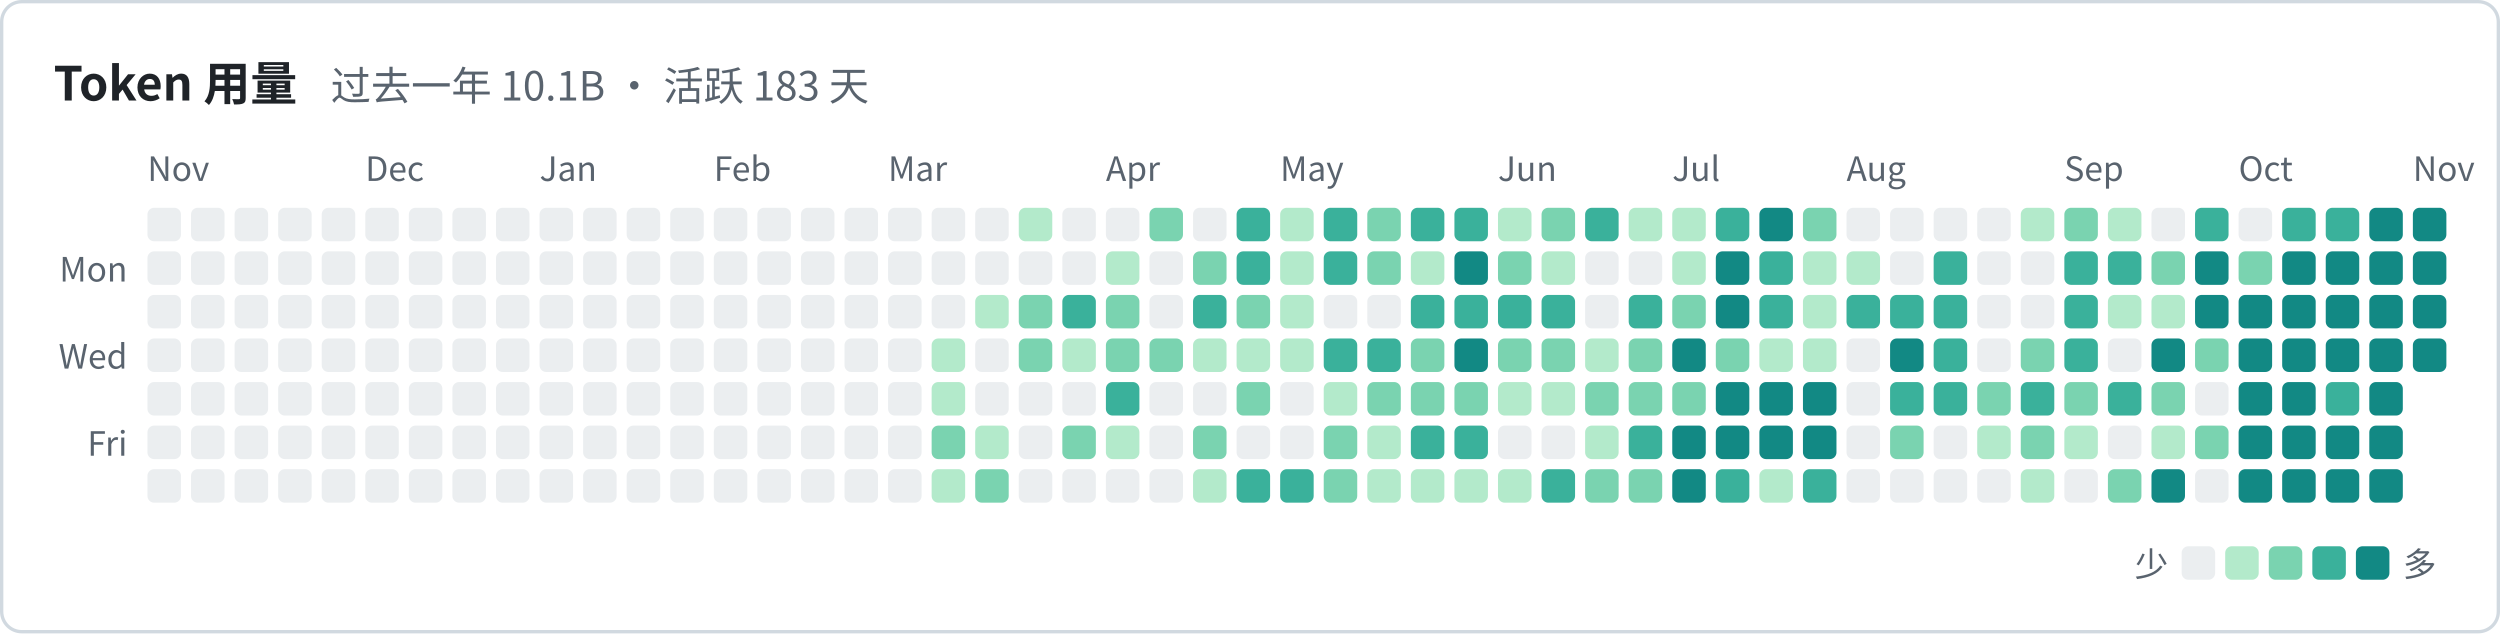
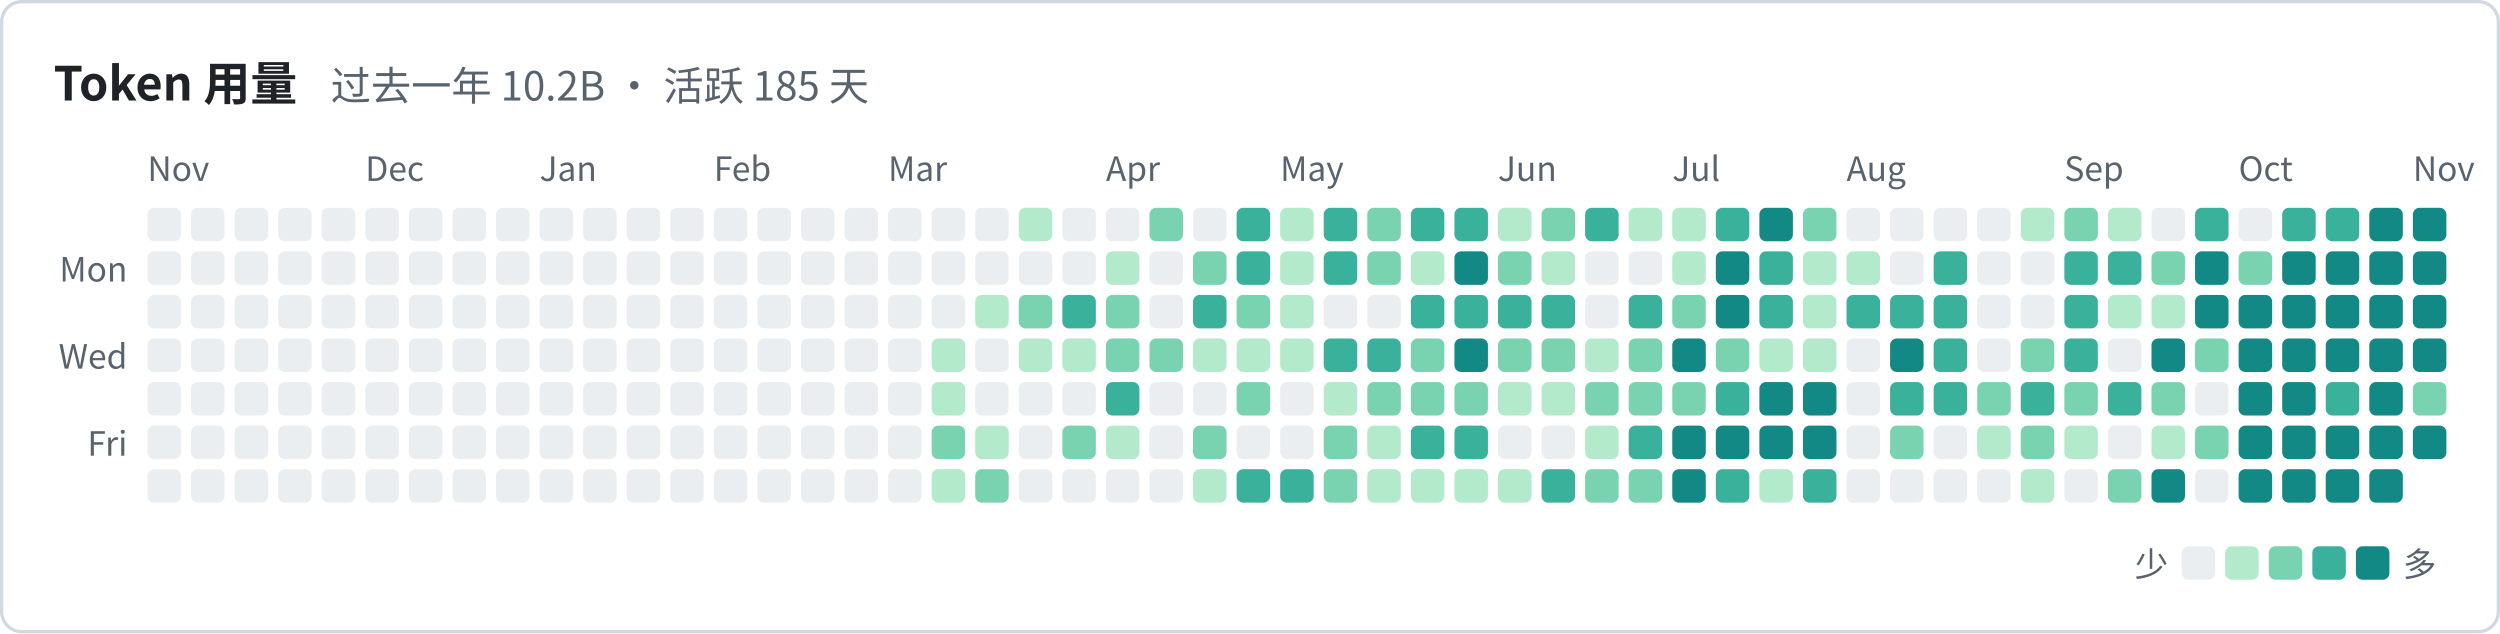
<svg xmlns="http://www.w3.org/2000/svg" width="746" height="189" viewBox="0 0 746 189" font-family="system-ui, -apple-system, 'Segoe UI', 'PingFang SC', 'Microsoft YaHei', 'Noto Sans CJK SC', sans-serif">
  <rect x="0.5" y="0.5" width="745" height="188" rx="6" fill="none" stroke="#d1d9e0" />
-   <text x="16" y="30" font-size="14" font-weight="600" fill="#1f2328">Token 用量<tspan dx="10" font-size="12" font-weight="400" fill="#59636e">过去一年 10.1B · 活跃 183 天</tspan>
+   <text x="16" y="30" font-size="14" font-weight="600" fill="#1f2328">Token 用量<tspan dx="10" font-size="12" font-weight="400" fill="#59636e">过去一年 10.2B · 活跃 185 天</tspan>
  </text>
  <text x="44" y="54" font-size="10" fill="#59636e">Nov</text>
  <text x="109" y="54" font-size="10" fill="#59636e">Dec</text>
  <text x="161" y="54" font-size="10" fill="#59636e">Jan</text>
  <text x="213" y="54" font-size="10" fill="#59636e">Feb</text>
  <text x="265" y="54" font-size="10" fill="#59636e">Mar</text>
  <text x="330" y="54" font-size="10" fill="#59636e">Apr</text>
  <text x="382" y="54" font-size="10" fill="#59636e">May</text>
  <text x="447" y="54" font-size="10" fill="#59636e">Jun</text>
  <text x="499" y="54" font-size="10" fill="#59636e">Jul</text>
  <text x="551" y="54" font-size="10" fill="#59636e">Aug</text>
  <text x="616" y="54" font-size="10" fill="#59636e">Sep</text>
  <text x="668" y="54" font-size="10" fill="#59636e">Oct</text>
  <text x="720" y="54" font-size="10" fill="#59636e">Nov</text>
  <text x="38" y="84" font-size="10" text-anchor="end" fill="#59636e">Mon</text>
  <text x="38" y="110" font-size="10" text-anchor="end" fill="#59636e">Wed</text>
  <text x="38" y="136" font-size="10" text-anchor="end" fill="#59636e">Fri</text>
  <rect x="44" y="62" width="10" height="10" rx="2" fill="#ebeef0" />
  <rect x="44" y="75" width="10" height="10" rx="2" fill="#ebeef0" />
  <rect x="44" y="88" width="10" height="10" rx="2" fill="#ebeef0" />
  <rect x="44" y="101" width="10" height="10" rx="2" fill="#ebeef0" />
  <rect x="44" y="114" width="10" height="10" rx="2" fill="#ebeef0" />
  <rect x="44" y="127" width="10" height="10" rx="2" fill="#ebeef0" />
  <rect x="44" y="140" width="10" height="10" rx="2" fill="#ebeef0" />
  <rect x="57" y="62" width="10" height="10" rx="2" fill="#ebeef0" />
  <rect x="57" y="75" width="10" height="10" rx="2" fill="#ebeef0" />
  <rect x="57" y="88" width="10" height="10" rx="2" fill="#ebeef0" />
  <rect x="57" y="101" width="10" height="10" rx="2" fill="#ebeef0" />
  <rect x="57" y="114" width="10" height="10" rx="2" fill="#ebeef0" />
  <rect x="57" y="127" width="10" height="10" rx="2" fill="#ebeef0" />
  <rect x="57" y="140" width="10" height="10" rx="2" fill="#ebeef0" />
  <rect x="70" y="62" width="10" height="10" rx="2" fill="#ebeef0" />
  <rect x="70" y="75" width="10" height="10" rx="2" fill="#ebeef0" />
  <rect x="70" y="88" width="10" height="10" rx="2" fill="#ebeef0" />
  <rect x="70" y="101" width="10" height="10" rx="2" fill="#ebeef0" />
  <rect x="70" y="114" width="10" height="10" rx="2" fill="#ebeef0" />
  <rect x="70" y="127" width="10" height="10" rx="2" fill="#ebeef0" />
  <rect x="70" y="140" width="10" height="10" rx="2" fill="#ebeef0" />
  <rect x="83" y="62" width="10" height="10" rx="2" fill="#ebeef0" />
  <rect x="83" y="75" width="10" height="10" rx="2" fill="#ebeef0" />
  <rect x="83" y="88" width="10" height="10" rx="2" fill="#ebeef0" />
  <rect x="83" y="101" width="10" height="10" rx="2" fill="#ebeef0" />
  <rect x="83" y="114" width="10" height="10" rx="2" fill="#ebeef0" />
  <rect x="83" y="127" width="10" height="10" rx="2" fill="#ebeef0" />
  <rect x="83" y="140" width="10" height="10" rx="2" fill="#ebeef0" />
  <rect x="96" y="62" width="10" height="10" rx="2" fill="#ebeef0" />
  <rect x="96" y="75" width="10" height="10" rx="2" fill="#ebeef0" />
  <rect x="96" y="88" width="10" height="10" rx="2" fill="#ebeef0" />
  <rect x="96" y="101" width="10" height="10" rx="2" fill="#ebeef0" />
  <rect x="96" y="114" width="10" height="10" rx="2" fill="#ebeef0" />
  <rect x="96" y="127" width="10" height="10" rx="2" fill="#ebeef0" />
  <rect x="96" y="140" width="10" height="10" rx="2" fill="#ebeef0" />
  <rect x="109" y="62" width="10" height="10" rx="2" fill="#ebeef0" />
  <rect x="109" y="75" width="10" height="10" rx="2" fill="#ebeef0" />
  <rect x="109" y="88" width="10" height="10" rx="2" fill="#ebeef0" />
  <rect x="109" y="101" width="10" height="10" rx="2" fill="#ebeef0" />
  <rect x="109" y="114" width="10" height="10" rx="2" fill="#ebeef0" />
  <rect x="109" y="127" width="10" height="10" rx="2" fill="#ebeef0" />
  <rect x="109" y="140" width="10" height="10" rx="2" fill="#ebeef0" />
  <rect x="122" y="62" width="10" height="10" rx="2" fill="#ebeef0" />
  <rect x="122" y="75" width="10" height="10" rx="2" fill="#ebeef0" />
  <rect x="122" y="88" width="10" height="10" rx="2" fill="#ebeef0" />
  <rect x="122" y="101" width="10" height="10" rx="2" fill="#ebeef0" />
  <rect x="122" y="114" width="10" height="10" rx="2" fill="#ebeef0" />
  <rect x="122" y="127" width="10" height="10" rx="2" fill="#ebeef0" />
  <rect x="122" y="140" width="10" height="10" rx="2" fill="#ebeef0" />
  <rect x="135" y="62" width="10" height="10" rx="2" fill="#ebeef0" />
  <rect x="135" y="75" width="10" height="10" rx="2" fill="#ebeef0" />
  <rect x="135" y="88" width="10" height="10" rx="2" fill="#ebeef0" />
  <rect x="135" y="101" width="10" height="10" rx="2" fill="#ebeef0" />
  <rect x="135" y="114" width="10" height="10" rx="2" fill="#ebeef0" />
  <rect x="135" y="127" width="10" height="10" rx="2" fill="#ebeef0" />
  <rect x="135" y="140" width="10" height="10" rx="2" fill="#ebeef0" />
  <rect x="148" y="62" width="10" height="10" rx="2" fill="#ebeef0" />
  <rect x="148" y="75" width="10" height="10" rx="2" fill="#ebeef0" />
  <rect x="148" y="88" width="10" height="10" rx="2" fill="#ebeef0" />
  <rect x="148" y="101" width="10" height="10" rx="2" fill="#ebeef0" />
  <rect x="148" y="114" width="10" height="10" rx="2" fill="#ebeef0" />
  <rect x="148" y="127" width="10" height="10" rx="2" fill="#ebeef0" />
  <rect x="148" y="140" width="10" height="10" rx="2" fill="#ebeef0" />
  <rect x="161" y="62" width="10" height="10" rx="2" fill="#ebeef0" />
  <rect x="161" y="75" width="10" height="10" rx="2" fill="#ebeef0" />
  <rect x="161" y="88" width="10" height="10" rx="2" fill="#ebeef0" />
  <rect x="161" y="101" width="10" height="10" rx="2" fill="#ebeef0" />
  <rect x="161" y="114" width="10" height="10" rx="2" fill="#ebeef0" />
  <rect x="161" y="127" width="10" height="10" rx="2" fill="#ebeef0" />
  <rect x="161" y="140" width="10" height="10" rx="2" fill="#ebeef0" />
  <rect x="174" y="62" width="10" height="10" rx="2" fill="#ebeef0" />
  <rect x="174" y="75" width="10" height="10" rx="2" fill="#ebeef0" />
  <rect x="174" y="88" width="10" height="10" rx="2" fill="#ebeef0" />
  <rect x="174" y="101" width="10" height="10" rx="2" fill="#ebeef0" />
  <rect x="174" y="114" width="10" height="10" rx="2" fill="#ebeef0" />
  <rect x="174" y="127" width="10" height="10" rx="2" fill="#ebeef0" />
  <rect x="174" y="140" width="10" height="10" rx="2" fill="#ebeef0" />
  <rect x="187" y="62" width="10" height="10" rx="2" fill="#ebeef0" />
  <rect x="187" y="75" width="10" height="10" rx="2" fill="#ebeef0" />
  <rect x="187" y="88" width="10" height="10" rx="2" fill="#ebeef0" />
  <rect x="187" y="101" width="10" height="10" rx="2" fill="#ebeef0" />
  <rect x="187" y="114" width="10" height="10" rx="2" fill="#ebeef0" />
  <rect x="187" y="127" width="10" height="10" rx="2" fill="#ebeef0" />
  <rect x="187" y="140" width="10" height="10" rx="2" fill="#ebeef0" />
  <rect x="200" y="62" width="10" height="10" rx="2" fill="#ebeef0" />
  <rect x="200" y="75" width="10" height="10" rx="2" fill="#ebeef0" />
  <rect x="200" y="88" width="10" height="10" rx="2" fill="#ebeef0" />
  <rect x="200" y="101" width="10" height="10" rx="2" fill="#ebeef0" />
  <rect x="200" y="114" width="10" height="10" rx="2" fill="#ebeef0" />
  <rect x="200" y="127" width="10" height="10" rx="2" fill="#ebeef0" />
  <rect x="200" y="140" width="10" height="10" rx="2" fill="#ebeef0" />
  <rect x="213" y="62" width="10" height="10" rx="2" fill="#ebeef0" />
  <rect x="213" y="75" width="10" height="10" rx="2" fill="#ebeef0" />
  <rect x="213" y="88" width="10" height="10" rx="2" fill="#ebeef0" />
  <rect x="213" y="101" width="10" height="10" rx="2" fill="#ebeef0" />
  <rect x="213" y="114" width="10" height="10" rx="2" fill="#ebeef0" />
  <rect x="213" y="127" width="10" height="10" rx="2" fill="#ebeef0" />
  <rect x="213" y="140" width="10" height="10" rx="2" fill="#ebeef0" />
  <rect x="226" y="62" width="10" height="10" rx="2" fill="#ebeef0" />
  <rect x="226" y="75" width="10" height="10" rx="2" fill="#ebeef0" />
  <rect x="226" y="88" width="10" height="10" rx="2" fill="#ebeef0" />
  <rect x="226" y="101" width="10" height="10" rx="2" fill="#ebeef0" />
  <rect x="226" y="114" width="10" height="10" rx="2" fill="#ebeef0" />
  <rect x="226" y="127" width="10" height="10" rx="2" fill="#ebeef0" />
  <rect x="226" y="140" width="10" height="10" rx="2" fill="#ebeef0" />
  <rect x="239" y="62" width="10" height="10" rx="2" fill="#ebeef0" />
  <rect x="239" y="75" width="10" height="10" rx="2" fill="#ebeef0" />
  <rect x="239" y="88" width="10" height="10" rx="2" fill="#ebeef0" />
  <rect x="239" y="101" width="10" height="10" rx="2" fill="#ebeef0" />
  <rect x="239" y="114" width="10" height="10" rx="2" fill="#ebeef0" />
  <rect x="239" y="127" width="10" height="10" rx="2" fill="#ebeef0" />
  <rect x="239" y="140" width="10" height="10" rx="2" fill="#ebeef0" />
  <rect x="252" y="62" width="10" height="10" rx="2" fill="#ebeef0" />
  <rect x="252" y="75" width="10" height="10" rx="2" fill="#ebeef0" />
  <rect x="252" y="88" width="10" height="10" rx="2" fill="#ebeef0" />
  <rect x="252" y="101" width="10" height="10" rx="2" fill="#ebeef0" />
  <rect x="252" y="114" width="10" height="10" rx="2" fill="#ebeef0" />
  <rect x="252" y="127" width="10" height="10" rx="2" fill="#ebeef0" />
  <rect x="252" y="140" width="10" height="10" rx="2" fill="#ebeef0" />
  <rect x="265" y="62" width="10" height="10" rx="2" fill="#ebeef0" />
  <rect x="265" y="75" width="10" height="10" rx="2" fill="#ebeef0" />
  <rect x="265" y="88" width="10" height="10" rx="2" fill="#ebeef0" />
  <rect x="265" y="101" width="10" height="10" rx="2" fill="#ebeef0" />
  <rect x="265" y="114" width="10" height="10" rx="2" fill="#ebeef0" />
  <rect x="265" y="127" width="10" height="10" rx="2" fill="#ebeef0" />
  <rect x="265" y="140" width="10" height="10" rx="2" fill="#ebeef0" />
  <rect x="278" y="62" width="10" height="10" rx="2" fill="#ebeef0" />
  <rect x="278" y="75" width="10" height="10" rx="2" fill="#ebeef0" />
  <rect x="278" y="88" width="10" height="10" rx="2" fill="#ebeef0" />
  <rect x="278" y="101" width="10" height="10" rx="2" fill="#b3eacb" />
  <rect x="278" y="114" width="10" height="10" rx="2" fill="#b3eacb" />
  <rect x="278" y="127" width="10" height="10" rx="2" fill="#7ad3b0" />
  <rect x="278" y="140" width="10" height="10" rx="2" fill="#b3eacb" />
  <rect x="291" y="62" width="10" height="10" rx="2" fill="#ebeef0" />
  <rect x="291" y="75" width="10" height="10" rx="2" fill="#ebeef0" />
  <rect x="291" y="88" width="10" height="10" rx="2" fill="#b3eacb" />
  <rect x="291" y="101" width="10" height="10" rx="2" fill="#ebeef0" />
  <rect x="291" y="114" width="10" height="10" rx="2" fill="#ebeef0" />
  <rect x="291" y="127" width="10" height="10" rx="2" fill="#b3eacb" />
  <rect x="291" y="140" width="10" height="10" rx="2" fill="#7ad3b0" />
  <rect x="304" y="62" width="10" height="10" rx="2" fill="#b3eacb" />
  <rect x="304" y="75" width="10" height="10" rx="2" fill="#ebeef0" />
  <rect x="304" y="88" width="10" height="10" rx="2" fill="#7ad3b0" />
-   <rect x="304" y="101" width="10" height="10" rx="2" fill="#7ad3b0" />
+   <rect x="304" y="101" width="10" height="10" rx="2" fill="#b3eacb" />
  <rect x="304" y="114" width="10" height="10" rx="2" fill="#ebeef0" />
  <rect x="304" y="127" width="10" height="10" rx="2" fill="#ebeef0" />
  <rect x="304" y="140" width="10" height="10" rx="2" fill="#ebeef0" />
  <rect x="317" y="62" width="10" height="10" rx="2" fill="#ebeef0" />
  <rect x="317" y="75" width="10" height="10" rx="2" fill="#ebeef0" />
  <rect x="317" y="88" width="10" height="10" rx="2" fill="#3ab19b" />
  <rect x="317" y="101" width="10" height="10" rx="2" fill="#b3eacb" />
  <rect x="317" y="114" width="10" height="10" rx="2" fill="#ebeef0" />
  <rect x="317" y="127" width="10" height="10" rx="2" fill="#7ad3b0" />
  <rect x="317" y="140" width="10" height="10" rx="2" fill="#ebeef0" />
  <rect x="330" y="62" width="10" height="10" rx="2" fill="#ebeef0" />
  <rect x="330" y="75" width="10" height="10" rx="2" fill="#b3eacb" />
  <rect x="330" y="88" width="10" height="10" rx="2" fill="#7ad3b0" />
  <rect x="330" y="101" width="10" height="10" rx="2" fill="#7ad3b0" />
  <rect x="330" y="114" width="10" height="10" rx="2" fill="#3ab19b" />
  <rect x="330" y="127" width="10" height="10" rx="2" fill="#b3eacb" />
  <rect x="330" y="140" width="10" height="10" rx="2" fill="#ebeef0" />
  <rect x="343" y="62" width="10" height="10" rx="2" fill="#7ad3b0" />
  <rect x="343" y="75" width="10" height="10" rx="2" fill="#ebeef0" />
  <rect x="343" y="88" width="10" height="10" rx="2" fill="#ebeef0" />
  <rect x="343" y="101" width="10" height="10" rx="2" fill="#7ad3b0" />
  <rect x="343" y="114" width="10" height="10" rx="2" fill="#ebeef0" />
  <rect x="343" y="127" width="10" height="10" rx="2" fill="#ebeef0" />
  <rect x="343" y="140" width="10" height="10" rx="2" fill="#ebeef0" />
  <rect x="356" y="62" width="10" height="10" rx="2" fill="#ebeef0" />
  <rect x="356" y="75" width="10" height="10" rx="2" fill="#7ad3b0" />
  <rect x="356" y="88" width="10" height="10" rx="2" fill="#3ab19b" />
  <rect x="356" y="101" width="10" height="10" rx="2" fill="#b3eacb" />
  <rect x="356" y="114" width="10" height="10" rx="2" fill="#ebeef0" />
  <rect x="356" y="127" width="10" height="10" rx="2" fill="#7ad3b0" />
  <rect x="356" y="140" width="10" height="10" rx="2" fill="#b3eacb" />
  <rect x="369" y="62" width="10" height="10" rx="2" fill="#3ab19b" />
  <rect x="369" y="75" width="10" height="10" rx="2" fill="#3ab19b" />
  <rect x="369" y="88" width="10" height="10" rx="2" fill="#7ad3b0" />
  <rect x="369" y="101" width="10" height="10" rx="2" fill="#b3eacb" />
  <rect x="369" y="114" width="10" height="10" rx="2" fill="#7ad3b0" />
  <rect x="369" y="127" width="10" height="10" rx="2" fill="#ebeef0" />
  <rect x="369" y="140" width="10" height="10" rx="2" fill="#3ab19b" />
  <rect x="382" y="62" width="10" height="10" rx="2" fill="#b3eacb" />
  <rect x="382" y="75" width="10" height="10" rx="2" fill="#b3eacb" />
  <rect x="382" y="88" width="10" height="10" rx="2" fill="#b3eacb" />
  <rect x="382" y="101" width="10" height="10" rx="2" fill="#b3eacb" />
  <rect x="382" y="114" width="10" height="10" rx="2" fill="#ebeef0" />
  <rect x="382" y="127" width="10" height="10" rx="2" fill="#ebeef0" />
  <rect x="382" y="140" width="10" height="10" rx="2" fill="#3ab19b" />
  <rect x="395" y="62" width="10" height="10" rx="2" fill="#3ab19b" />
  <rect x="395" y="75" width="10" height="10" rx="2" fill="#3ab19b" />
  <rect x="395" y="88" width="10" height="10" rx="2" fill="#ebeef0" />
  <rect x="395" y="101" width="10" height="10" rx="2" fill="#3ab19b" />
  <rect x="395" y="114" width="10" height="10" rx="2" fill="#b3eacb" />
  <rect x="395" y="127" width="10" height="10" rx="2" fill="#7ad3b0" />
  <rect x="395" y="140" width="10" height="10" rx="2" fill="#7ad3b0" />
  <rect x="408" y="62" width="10" height="10" rx="2" fill="#7ad3b0" />
  <rect x="408" y="75" width="10" height="10" rx="2" fill="#7ad3b0" />
  <rect x="408" y="88" width="10" height="10" rx="2" fill="#ebeef0" />
  <rect x="408" y="101" width="10" height="10" rx="2" fill="#3ab19b" />
  <rect x="408" y="114" width="10" height="10" rx="2" fill="#7ad3b0" />
  <rect x="408" y="127" width="10" height="10" rx="2" fill="#b3eacb" />
  <rect x="408" y="140" width="10" height="10" rx="2" fill="#b3eacb" />
  <rect x="421" y="62" width="10" height="10" rx="2" fill="#3ab19b" />
  <rect x="421" y="75" width="10" height="10" rx="2" fill="#b3eacb" />
  <rect x="421" y="88" width="10" height="10" rx="2" fill="#3ab19b" />
  <rect x="421" y="101" width="10" height="10" rx="2" fill="#7ad3b0" />
  <rect x="421" y="114" width="10" height="10" rx="2" fill="#7ad3b0" />
  <rect x="421" y="127" width="10" height="10" rx="2" fill="#3ab19b" />
  <rect x="421" y="140" width="10" height="10" rx="2" fill="#b3eacb" />
  <rect x="434" y="62" width="10" height="10" rx="2" fill="#3ab19b" />
  <rect x="434" y="75" width="10" height="10" rx="2" fill="#128984" />
  <rect x="434" y="88" width="10" height="10" rx="2" fill="#3ab19b" />
  <rect x="434" y="101" width="10" height="10" rx="2" fill="#128984" />
  <rect x="434" y="114" width="10" height="10" rx="2" fill="#7ad3b0" />
  <rect x="434" y="127" width="10" height="10" rx="2" fill="#3ab19b" />
  <rect x="434" y="140" width="10" height="10" rx="2" fill="#b3eacb" />
  <rect x="447" y="62" width="10" height="10" rx="2" fill="#b3eacb" />
  <rect x="447" y="75" width="10" height="10" rx="2" fill="#7ad3b0" />
  <rect x="447" y="88" width="10" height="10" rx="2" fill="#3ab19b" />
  <rect x="447" y="101" width="10" height="10" rx="2" fill="#7ad3b0" />
  <rect x="447" y="114" width="10" height="10" rx="2" fill="#b3eacb" />
  <rect x="447" y="127" width="10" height="10" rx="2" fill="#ebeef0" />
  <rect x="447" y="140" width="10" height="10" rx="2" fill="#b3eacb" />
  <rect x="460" y="62" width="10" height="10" rx="2" fill="#7ad3b0" />
  <rect x="460" y="75" width="10" height="10" rx="2" fill="#b3eacb" />
  <rect x="460" y="88" width="10" height="10" rx="2" fill="#3ab19b" />
  <rect x="460" y="101" width="10" height="10" rx="2" fill="#7ad3b0" />
  <rect x="460" y="114" width="10" height="10" rx="2" fill="#b3eacb" />
  <rect x="460" y="127" width="10" height="10" rx="2" fill="#ebeef0" />
  <rect x="460" y="140" width="10" height="10" rx="2" fill="#3ab19b" />
  <rect x="473" y="62" width="10" height="10" rx="2" fill="#3ab19b" />
  <rect x="473" y="75" width="10" height="10" rx="2" fill="#ebeef0" />
  <rect x="473" y="88" width="10" height="10" rx="2" fill="#ebeef0" />
  <rect x="473" y="101" width="10" height="10" rx="2" fill="#b3eacb" />
  <rect x="473" y="114" width="10" height="10" rx="2" fill="#7ad3b0" />
  <rect x="473" y="127" width="10" height="10" rx="2" fill="#b3eacb" />
  <rect x="473" y="140" width="10" height="10" rx="2" fill="#7ad3b0" />
  <rect x="486" y="62" width="10" height="10" rx="2" fill="#b3eacb" />
  <rect x="486" y="75" width="10" height="10" rx="2" fill="#ebeef0" />
  <rect x="486" y="88" width="10" height="10" rx="2" fill="#3ab19b" />
  <rect x="486" y="101" width="10" height="10" rx="2" fill="#7ad3b0" />
  <rect x="486" y="114" width="10" height="10" rx="2" fill="#7ad3b0" />
  <rect x="486" y="127" width="10" height="10" rx="2" fill="#3ab19b" />
  <rect x="486" y="140" width="10" height="10" rx="2" fill="#7ad3b0" />
  <rect x="499" y="62" width="10" height="10" rx="2" fill="#b3eacb" />
  <rect x="499" y="75" width="10" height="10" rx="2" fill="#b3eacb" />
  <rect x="499" y="88" width="10" height="10" rx="2" fill="#7ad3b0" />
  <rect x="499" y="101" width="10" height="10" rx="2" fill="#128984" />
  <rect x="499" y="114" width="10" height="10" rx="2" fill="#7ad3b0" />
  <rect x="499" y="127" width="10" height="10" rx="2" fill="#128984" />
  <rect x="499" y="140" width="10" height="10" rx="2" fill="#128984" />
  <rect x="512" y="62" width="10" height="10" rx="2" fill="#3ab19b" />
  <rect x="512" y="75" width="10" height="10" rx="2" fill="#128984" />
  <rect x="512" y="88" width="10" height="10" rx="2" fill="#128984" />
  <rect x="512" y="101" width="10" height="10" rx="2" fill="#7ad3b0" />
-   <rect x="512" y="114" width="10" height="10" rx="2" fill="#128984" />
+   <rect x="512" y="114" width="10" height="10" rx="2" fill="#3ab19b" />
  <rect x="512" y="127" width="10" height="10" rx="2" fill="#128984" />
  <rect x="512" y="140" width="10" height="10" rx="2" fill="#3ab19b" />
  <rect x="525" y="62" width="10" height="10" rx="2" fill="#128984" />
  <rect x="525" y="75" width="10" height="10" rx="2" fill="#3ab19b" />
  <rect x="525" y="88" width="10" height="10" rx="2" fill="#3ab19b" />
  <rect x="525" y="101" width="10" height="10" rx="2" fill="#b3eacb" />
  <rect x="525" y="114" width="10" height="10" rx="2" fill="#128984" />
  <rect x="525" y="127" width="10" height="10" rx="2" fill="#128984" />
  <rect x="525" y="140" width="10" height="10" rx="2" fill="#b3eacb" />
  <rect x="538" y="62" width="10" height="10" rx="2" fill="#7ad3b0" />
  <rect x="538" y="75" width="10" height="10" rx="2" fill="#b3eacb" />
  <rect x="538" y="88" width="10" height="10" rx="2" fill="#b3eacb" />
  <rect x="538" y="101" width="10" height="10" rx="2" fill="#b3eacb" />
  <rect x="538" y="114" width="10" height="10" rx="2" fill="#128984" />
  <rect x="538" y="127" width="10" height="10" rx="2" fill="#128984" />
  <rect x="538" y="140" width="10" height="10" rx="2" fill="#3ab19b" />
  <rect x="551" y="62" width="10" height="10" rx="2" fill="#ebeef0" />
  <rect x="551" y="75" width="10" height="10" rx="2" fill="#b3eacb" />
  <rect x="551" y="88" width="10" height="10" rx="2" fill="#3ab19b" />
  <rect x="551" y="101" width="10" height="10" rx="2" fill="#ebeef0" />
  <rect x="551" y="114" width="10" height="10" rx="2" fill="#ebeef0" />
  <rect x="551" y="127" width="10" height="10" rx="2" fill="#ebeef0" />
  <rect x="551" y="140" width="10" height="10" rx="2" fill="#ebeef0" />
  <rect x="564" y="62" width="10" height="10" rx="2" fill="#ebeef0" />
  <rect x="564" y="75" width="10" height="10" rx="2" fill="#ebeef0" />
  <rect x="564" y="88" width="10" height="10" rx="2" fill="#3ab19b" />
  <rect x="564" y="101" width="10" height="10" rx="2" fill="#128984" />
  <rect x="564" y="114" width="10" height="10" rx="2" fill="#3ab19b" />
  <rect x="564" y="127" width="10" height="10" rx="2" fill="#7ad3b0" />
  <rect x="564" y="140" width="10" height="10" rx="2" fill="#ebeef0" />
  <rect x="577" y="62" width="10" height="10" rx="2" fill="#ebeef0" />
  <rect x="577" y="75" width="10" height="10" rx="2" fill="#3ab19b" />
  <rect x="577" y="88" width="10" height="10" rx="2" fill="#3ab19b" />
  <rect x="577" y="101" width="10" height="10" rx="2" fill="#3ab19b" />
  <rect x="577" y="114" width="10" height="10" rx="2" fill="#3ab19b" />
  <rect x="577" y="127" width="10" height="10" rx="2" fill="#ebeef0" />
  <rect x="577" y="140" width="10" height="10" rx="2" fill="#ebeef0" />
  <rect x="590" y="62" width="10" height="10" rx="2" fill="#ebeef0" />
  <rect x="590" y="75" width="10" height="10" rx="2" fill="#ebeef0" />
  <rect x="590" y="88" width="10" height="10" rx="2" fill="#ebeef0" />
  <rect x="590" y="101" width="10" height="10" rx="2" fill="#ebeef0" />
  <rect x="590" y="114" width="10" height="10" rx="2" fill="#7ad3b0" />
  <rect x="590" y="127" width="10" height="10" rx="2" fill="#b3eacb" />
  <rect x="590" y="140" width="10" height="10" rx="2" fill="#ebeef0" />
  <rect x="603" y="62" width="10" height="10" rx="2" fill="#b3eacb" />
  <rect x="603" y="75" width="10" height="10" rx="2" fill="#ebeef0" />
  <rect x="603" y="88" width="10" height="10" rx="2" fill="#ebeef0" />
  <rect x="603" y="101" width="10" height="10" rx="2" fill="#7ad3b0" />
  <rect x="603" y="114" width="10" height="10" rx="2" fill="#3ab19b" />
  <rect x="603" y="127" width="10" height="10" rx="2" fill="#7ad3b0" />
  <rect x="603" y="140" width="10" height="10" rx="2" fill="#b3eacb" />
  <rect x="616" y="62" width="10" height="10" rx="2" fill="#7ad3b0" />
  <rect x="616" y="75" width="10" height="10" rx="2" fill="#3ab19b" />
  <rect x="616" y="88" width="10" height="10" rx="2" fill="#3ab19b" />
  <rect x="616" y="101" width="10" height="10" rx="2" fill="#3ab19b" />
  <rect x="616" y="114" width="10" height="10" rx="2" fill="#7ad3b0" />
  <rect x="616" y="127" width="10" height="10" rx="2" fill="#b3eacb" />
  <rect x="616" y="140" width="10" height="10" rx="2" fill="#ebeef0" />
  <rect x="629" y="62" width="10" height="10" rx="2" fill="#b3eacb" />
  <rect x="629" y="75" width="10" height="10" rx="2" fill="#3ab19b" />
  <rect x="629" y="88" width="10" height="10" rx="2" fill="#b3eacb" />
  <rect x="629" y="101" width="10" height="10" rx="2" fill="#ebeef0" />
  <rect x="629" y="114" width="10" height="10" rx="2" fill="#3ab19b" />
  <rect x="629" y="127" width="10" height="10" rx="2" fill="#ebeef0" />
  <rect x="629" y="140" width="10" height="10" rx="2" fill="#7ad3b0" />
  <rect x="642" y="62" width="10" height="10" rx="2" fill="#ebeef0" />
  <rect x="642" y="75" width="10" height="10" rx="2" fill="#7ad3b0" />
  <rect x="642" y="88" width="10" height="10" rx="2" fill="#b3eacb" />
  <rect x="642" y="101" width="10" height="10" rx="2" fill="#128984" />
  <rect x="642" y="114" width="10" height="10" rx="2" fill="#7ad3b0" />
  <rect x="642" y="127" width="10" height="10" rx="2" fill="#b3eacb" />
  <rect x="642" y="140" width="10" height="10" rx="2" fill="#128984" />
  <rect x="655" y="62" width="10" height="10" rx="2" fill="#3ab19b" />
  <rect x="655" y="75" width="10" height="10" rx="2" fill="#128984" />
  <rect x="655" y="88" width="10" height="10" rx="2" fill="#128984" />
  <rect x="655" y="101" width="10" height="10" rx="2" fill="#7ad3b0" />
  <rect x="655" y="114" width="10" height="10" rx="2" fill="#ebeef0" />
  <rect x="655" y="127" width="10" height="10" rx="2" fill="#7ad3b0" />
  <rect x="655" y="140" width="10" height="10" rx="2" fill="#ebeef0" />
  <rect x="668" y="62" width="10" height="10" rx="2" fill="#ebeef0" />
  <rect x="668" y="75" width="10" height="10" rx="2" fill="#7ad3b0" />
  <rect x="668" y="88" width="10" height="10" rx="2" fill="#128984" />
  <rect x="668" y="101" width="10" height="10" rx="2" fill="#128984" />
  <rect x="668" y="114" width="10" height="10" rx="2" fill="#128984" />
  <rect x="668" y="127" width="10" height="10" rx="2" fill="#128984" />
  <rect x="668" y="140" width="10" height="10" rx="2" fill="#128984" />
  <rect x="681" y="62" width="10" height="10" rx="2" fill="#3ab19b" />
  <rect x="681" y="75" width="10" height="10" rx="2" fill="#128984" />
  <rect x="681" y="88" width="10" height="10" rx="2" fill="#128984" />
  <rect x="681" y="101" width="10" height="10" rx="2" fill="#128984" />
  <rect x="681" y="114" width="10" height="10" rx="2" fill="#128984" />
  <rect x="681" y="127" width="10" height="10" rx="2" fill="#128984" />
  <rect x="681" y="140" width="10" height="10" rx="2" fill="#128984" />
  <rect x="694" y="62" width="10" height="10" rx="2" fill="#3ab19b" />
  <rect x="694" y="75" width="10" height="10" rx="2" fill="#128984" />
  <rect x="694" y="88" width="10" height="10" rx="2" fill="#128984" />
  <rect x="694" y="101" width="10" height="10" rx="2" fill="#128984" />
  <rect x="694" y="114" width="10" height="10" rx="2" fill="#3ab19b" />
  <rect x="694" y="127" width="10" height="10" rx="2" fill="#128984" />
  <rect x="694" y="140" width="10" height="10" rx="2" fill="#128984" />
  <rect x="707" y="62" width="10" height="10" rx="2" fill="#128984" />
  <rect x="707" y="75" width="10" height="10" rx="2" fill="#128984" />
  <rect x="707" y="88" width="10" height="10" rx="2" fill="#128984" />
  <rect x="707" y="101" width="10" height="10" rx="2" fill="#128984" />
  <rect x="707" y="114" width="10" height="10" rx="2" fill="#128984" />
  <rect x="707" y="127" width="10" height="10" rx="2" fill="#128984" />
  <rect x="707" y="140" width="10" height="10" rx="2" fill="#128984" />
  <rect x="720" y="62" width="10" height="10" rx="2" fill="#128984" />
  <rect x="720" y="75" width="10" height="10" rx="2" fill="#128984" />
  <rect x="720" y="88" width="10" height="10" rx="2" fill="#128984" />
  <rect x="720" y="101" width="10" height="10" rx="2" fill="#128984" />
+   <rect x="720" y="114" width="10" height="10" rx="2" fill="#7ad3b0" />
+   <rect x="720" y="127" width="10" height="10" rx="2" fill="#128984" />
  <text x="647" y="172" font-size="10" text-anchor="end" fill="#59636e">少</text>
  <rect x="651" y="163" width="10" height="10" rx="2" fill="#ebeef0" />
  <rect x="664" y="163" width="10" height="10" rx="2" fill="#b3eacb" />
  <rect x="677" y="163" width="10" height="10" rx="2" fill="#7ad3b0" />
  <rect x="690" y="163" width="10" height="10" rx="2" fill="#3ab19b" />
  <rect x="703" y="163" width="10" height="10" rx="2" fill="#128984" />
  <text x="717" y="172" font-size="10" fill="#59636e">多</text>
</svg>
